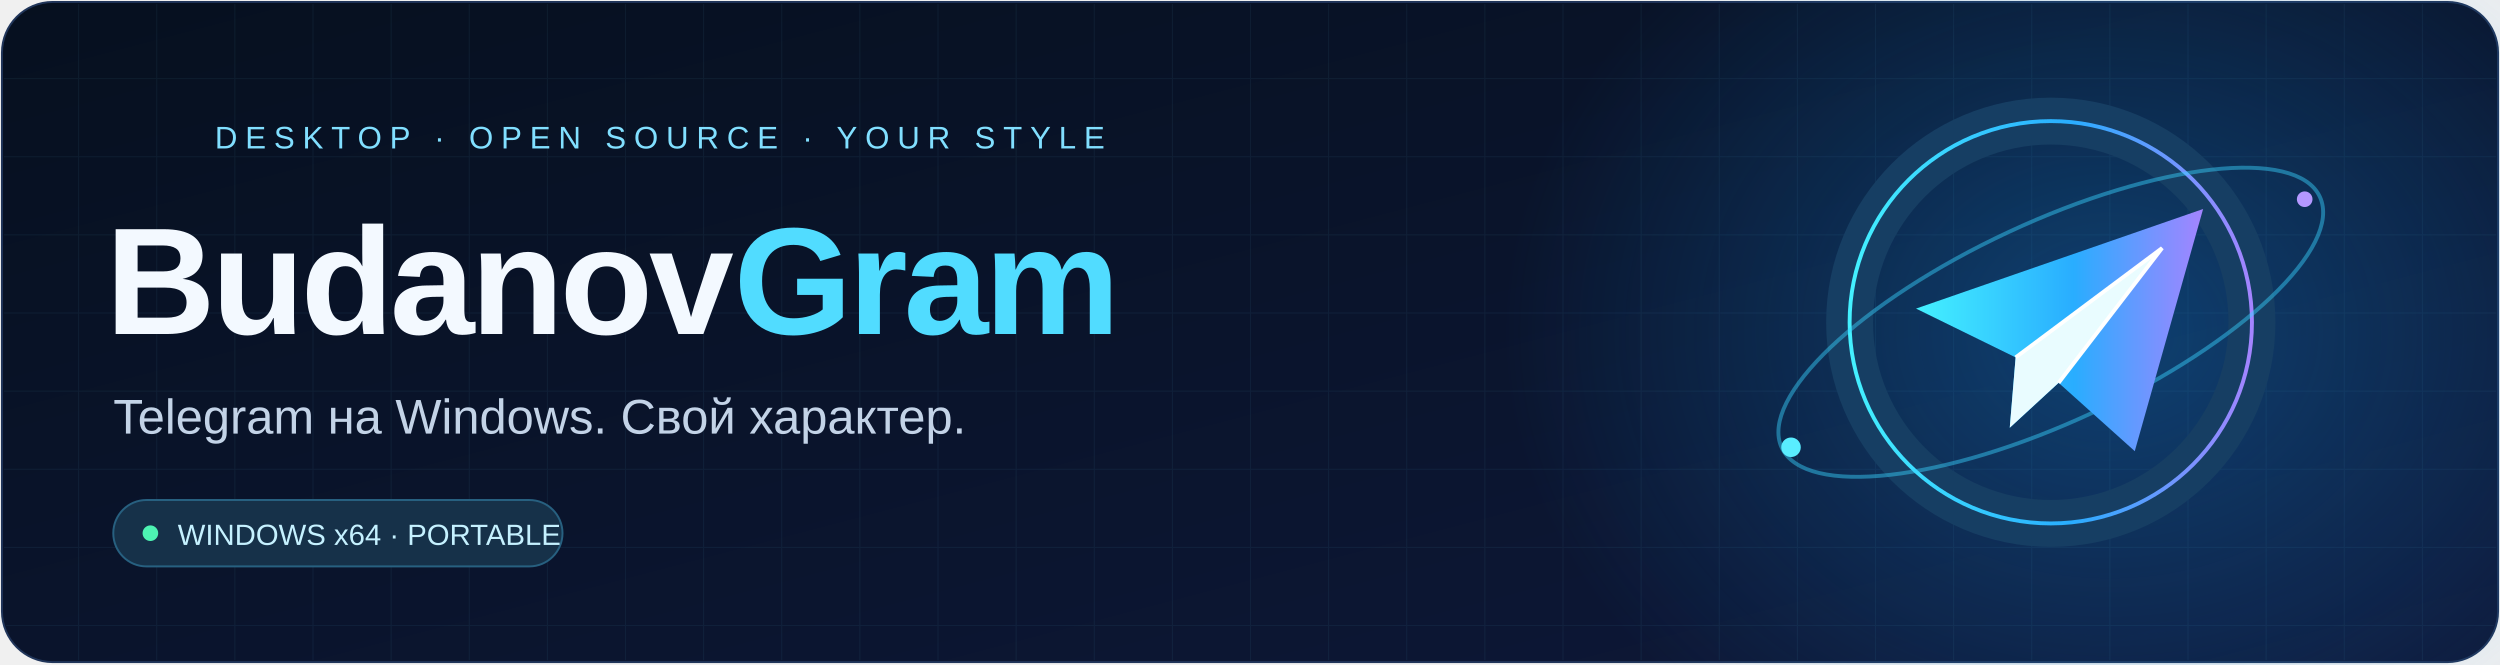
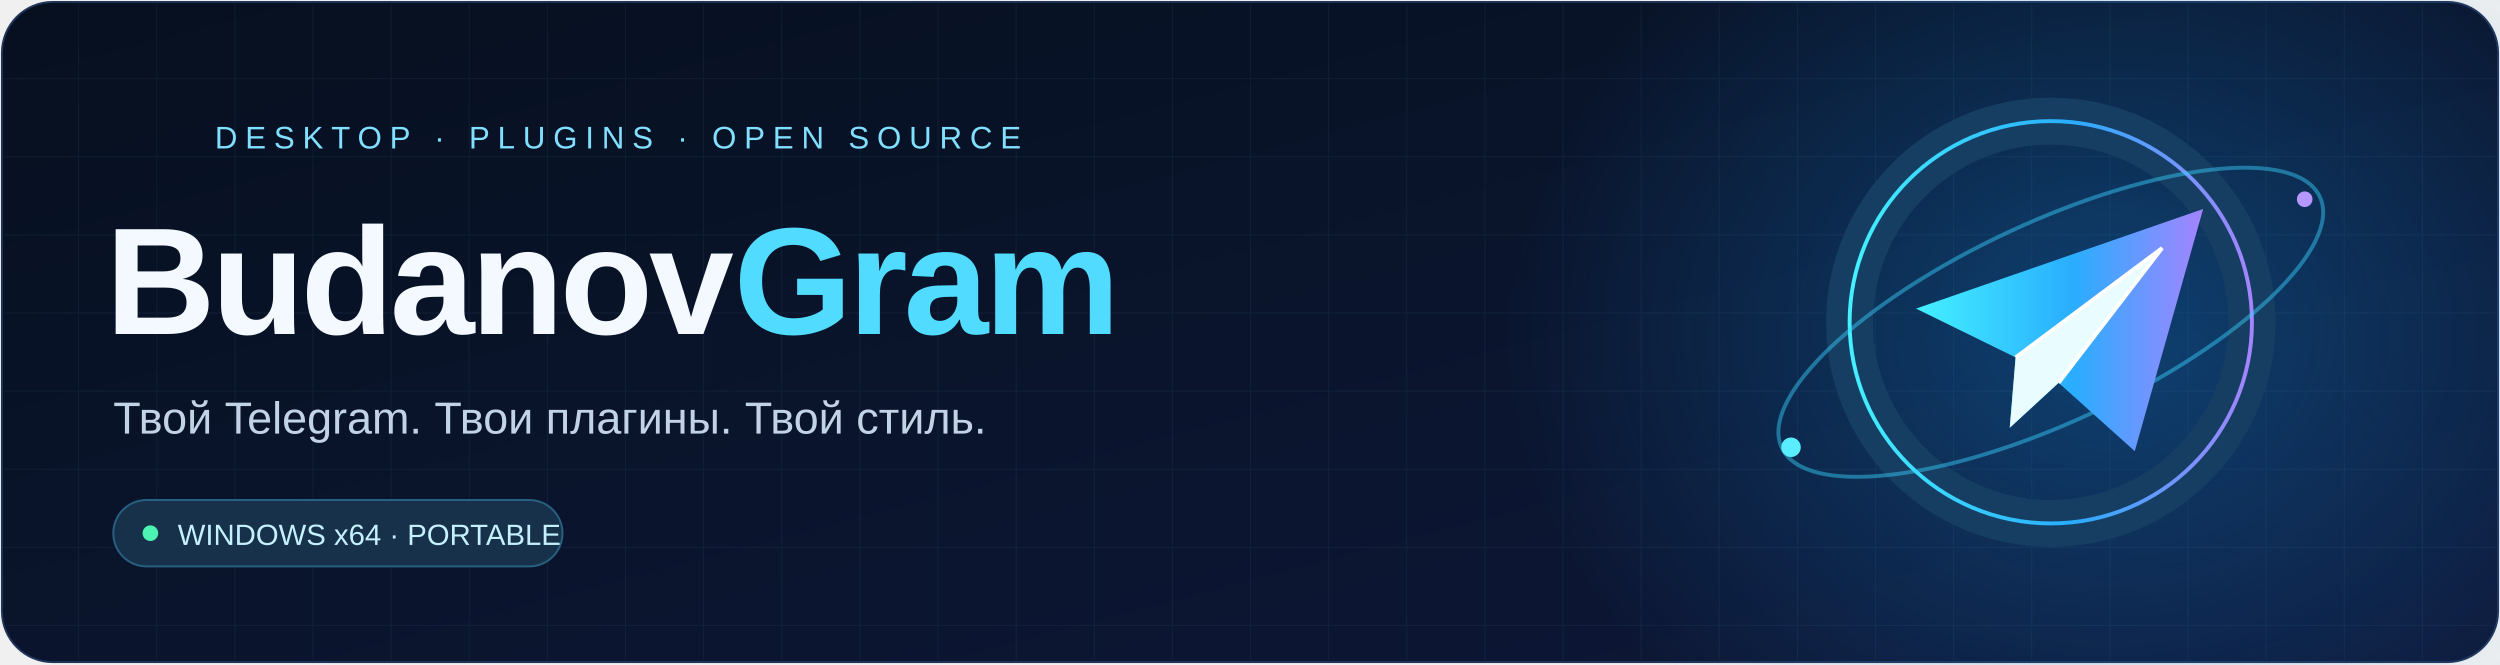
- <svg xmlns="http://www.w3.org/2000/svg" width="1280" height="340" viewBox="0 0 1280 340" role="img" aria-label="BudanovGram — Telegram на Windows. Свой характер.">
+ <svg xmlns="http://www.w3.org/2000/svg" width="1280" height="340" viewBox="0 0 1280 340" role="img" aria-label="BudanovGram — Твой Telegram. Твои плагины. Твой стиль.">
  <defs>
    <linearGradient id="bg" x2="1" y2="1">
      <stop stop-color="#06101f" />
      <stop offset="1" stop-color="#0e1839" />
    </linearGradient>
    <linearGradient id="neon">
      <stop stop-color="#44f1ff" />
      <stop offset=".55" stop-color="#29adff" />
      <stop offset="1" stop-color="#a484ff" />
    </linearGradient>
    <radialGradient id="halo">
      <stop stop-color="#1388dd" stop-opacity=".38" />
      <stop offset="1" stop-color="#1388dd" stop-opacity="0" />
    </radialGradient>
    <pattern id="grid" width="40" height="40" patternUnits="userSpaceOnUse">
      <path d="M40 0H0V40" fill="none" stroke="#7ddcff" stroke-opacity=".055" />
    </pattern>
  </defs>
  <rect x="1" y="1" width="1278" height="338" rx="26" fill="url(#bg)" stroke="#20355a" />
  <rect x="2" y="2" width="1276" height="336" rx="25" fill="url(#grid)" />
  <ellipse cx="1080" cy="170" rx="310" ry="260" fill="url(#halo)" />
  <path d="M56 69h38" stroke="url(#neon)" stroke-width="4" stroke-linecap="round" />
-   <text x="110" y="76" fill="#81dfff" font-family="Segoe UI,Arial,sans-serif" font-size="16" letter-spacing="4">DESKTOP · OPEN SOURCE · YOUR STYLE</text>
+   <text x="110" y="76" fill="#81dfff" font-family="Segoe UI,Arial,sans-serif" font-size="16" letter-spacing="4">DESKTOP · PLUGINS · OPEN SOURCE</text>
  <text x="54" y="171" fill="#f3f9ff" font-family="Segoe UI,Arial,sans-serif" font-size="78" font-weight="700" letter-spacing="-2">Budanov<tspan fill="#51dcff">Gram</tspan>
  </text>
-   <text x="58" y="222" fill="#c3d3e7" font-family="Segoe UI,Arial,sans-serif" font-size="25">Telegram на Windows. Свой характер.</text>
+   <text x="58" y="222" fill="#c3d3e7" font-family="Segoe UI,Arial,sans-serif" font-size="23">Твой Telegram. Твои плагины. Твой стиль.</text>
  <rect x="58" y="256" width="230" height="34" rx="17" fill="#163149" stroke="#276080" />
  <circle cx="77" cy="273" r="4" fill="#4df3b2" />
  <text x="91" y="279" fill="#c5f1ff" font-family="Segoe UI,Arial,sans-serif" font-size="15">WINDOWS x64 · PORTABLE</text>
  <g transform="translate(1050 165)">
    <circle r="103" fill="none" stroke="#163e63" stroke-width="24" />
    <circle r="103" fill="none" stroke="url(#neon)" stroke-width="2" />
    <ellipse rx="152" ry="51" transform="rotate(-25)" fill="none" stroke="#39d3ff" stroke-opacity=".45" stroke-width="2" />
    <path d="M-69 -7 78 -58 43 66 4 31-21 54-18 18Z" fill="url(#neon)" />
    <path d="M-18 18 57 -38 4 31-21 54Z" fill="#e9fcff" />
    <path d="M4 31 57 -38-18 18" fill="none" stroke="#fff" stroke-width="2" />
    <circle cx="-133" cy="64" r="5" fill="#59edff" />
    <circle cx="130" cy="-63" r="4" fill="#b498ff" />
  </g>
  <path d="M28 338h1224" stroke="url(#neon)" stroke-opacity=".7" stroke-width="2" />
</svg>
